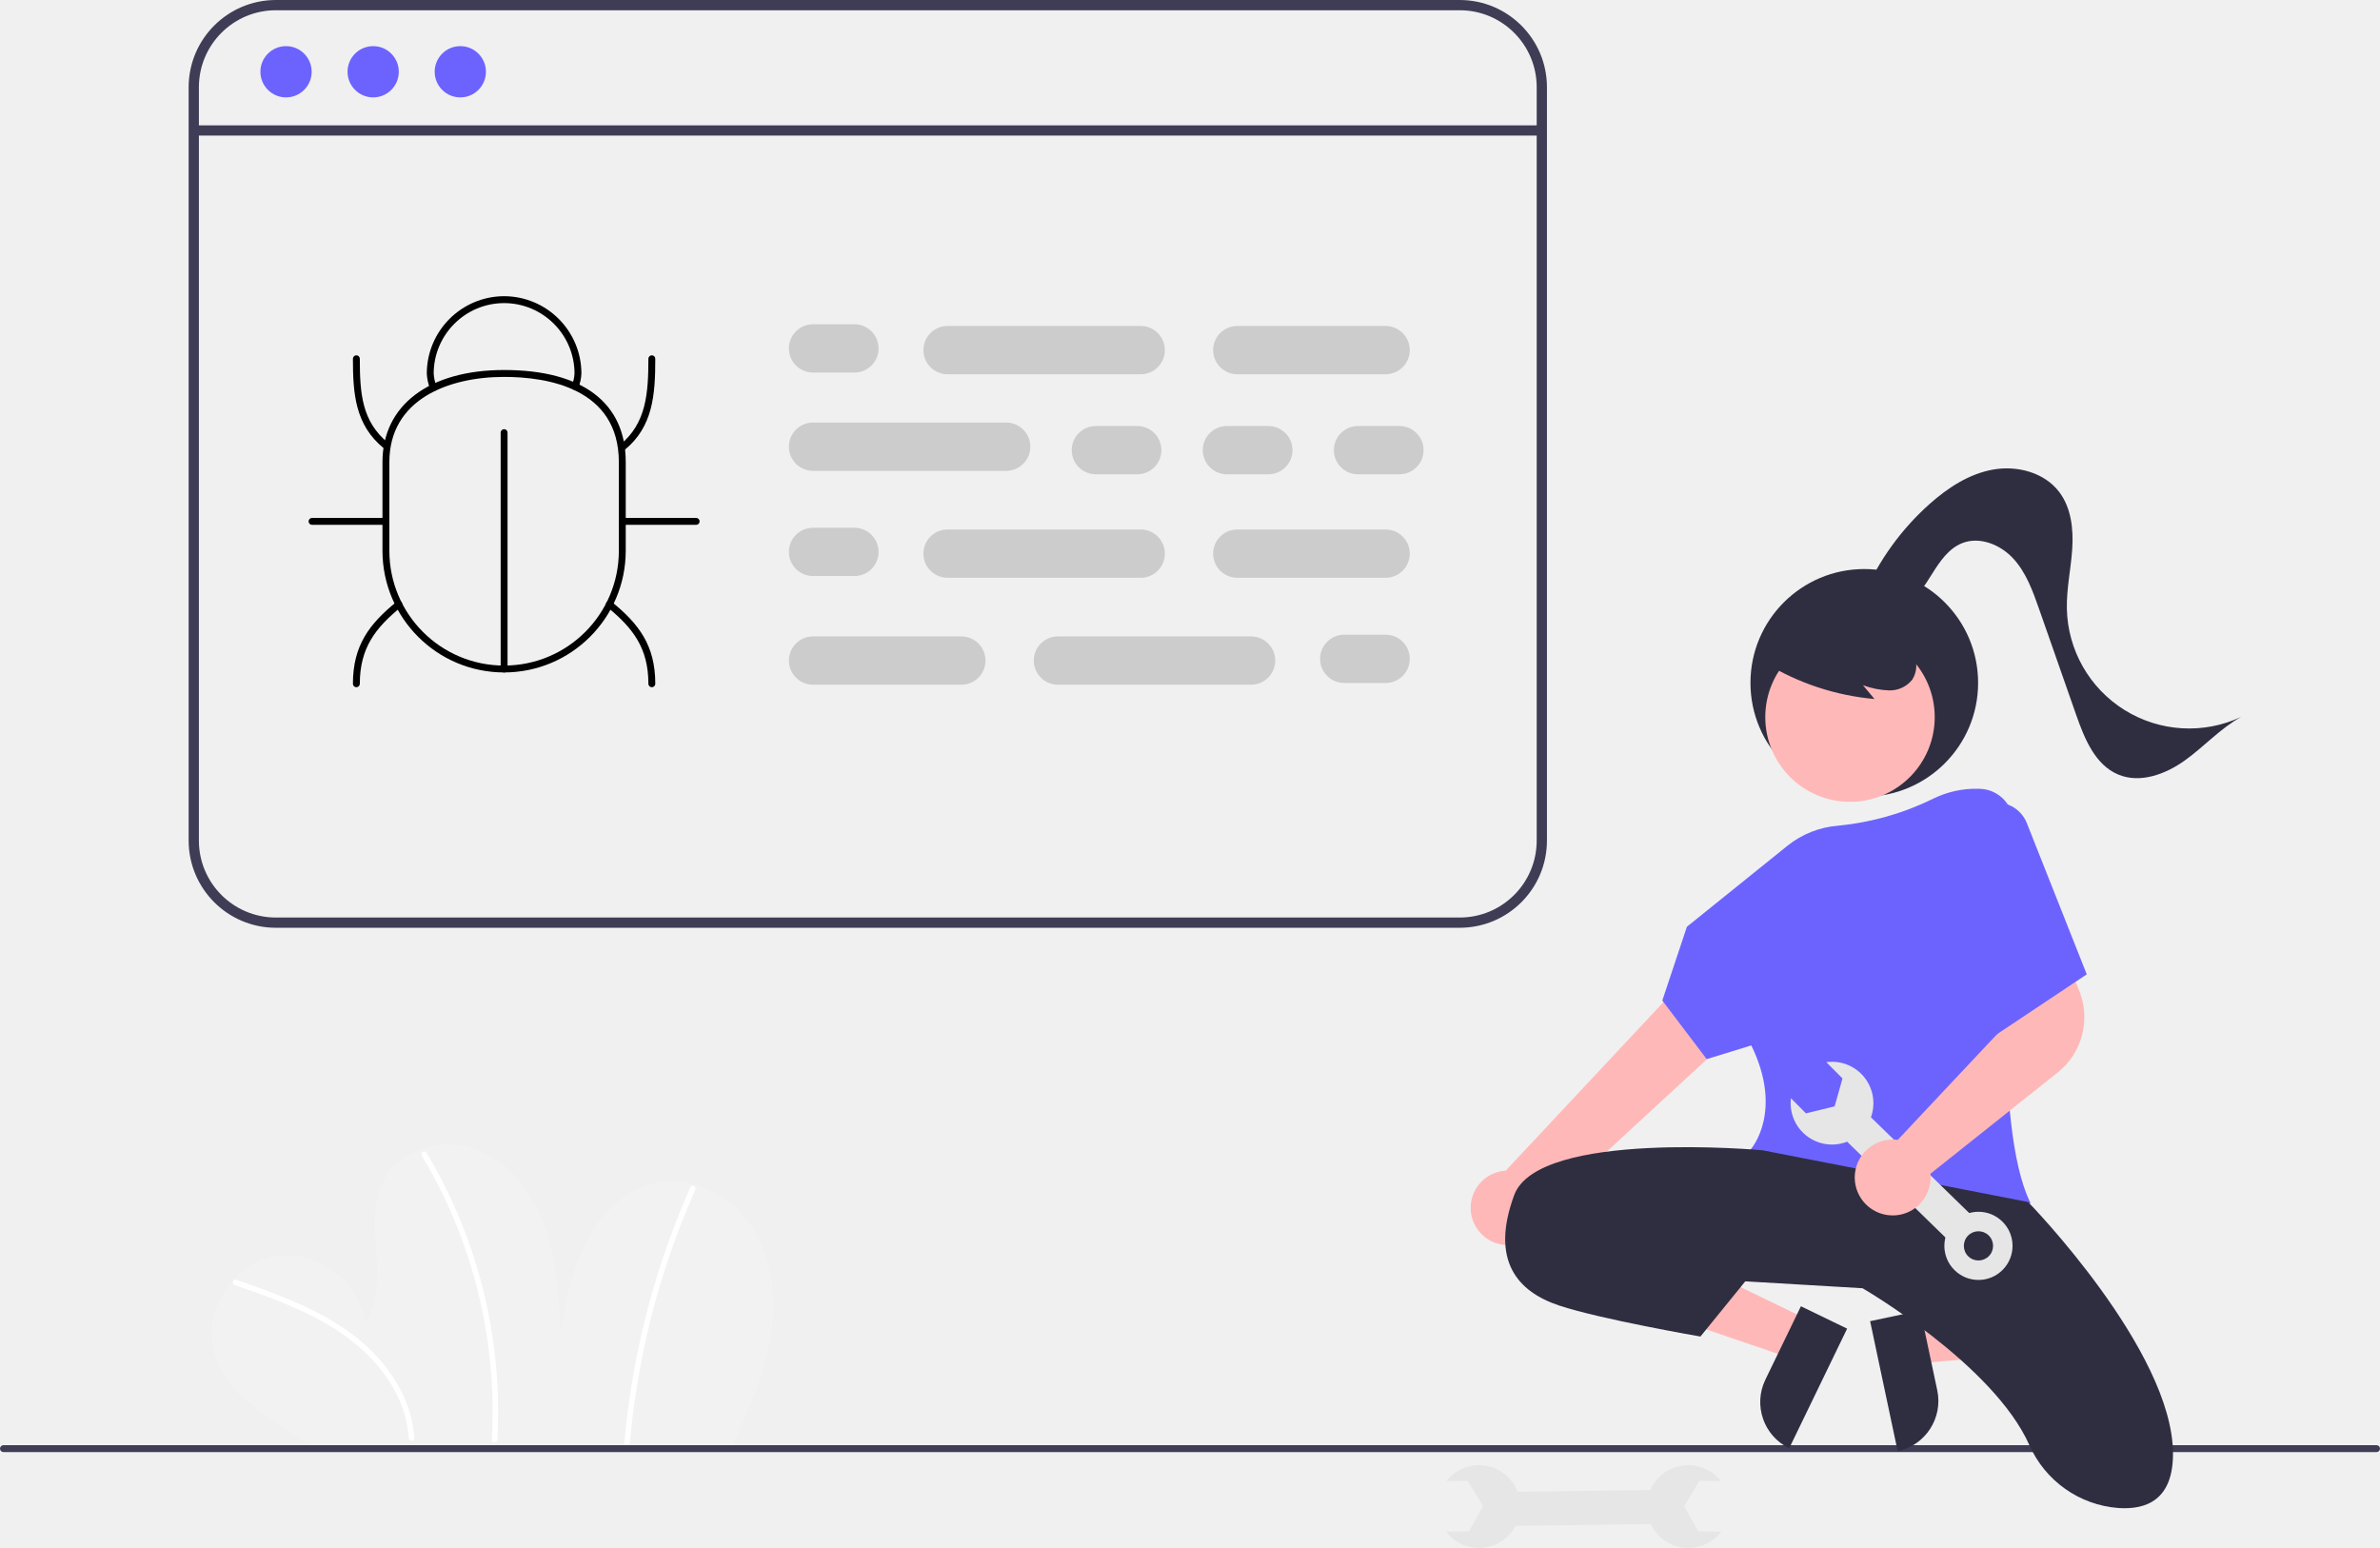
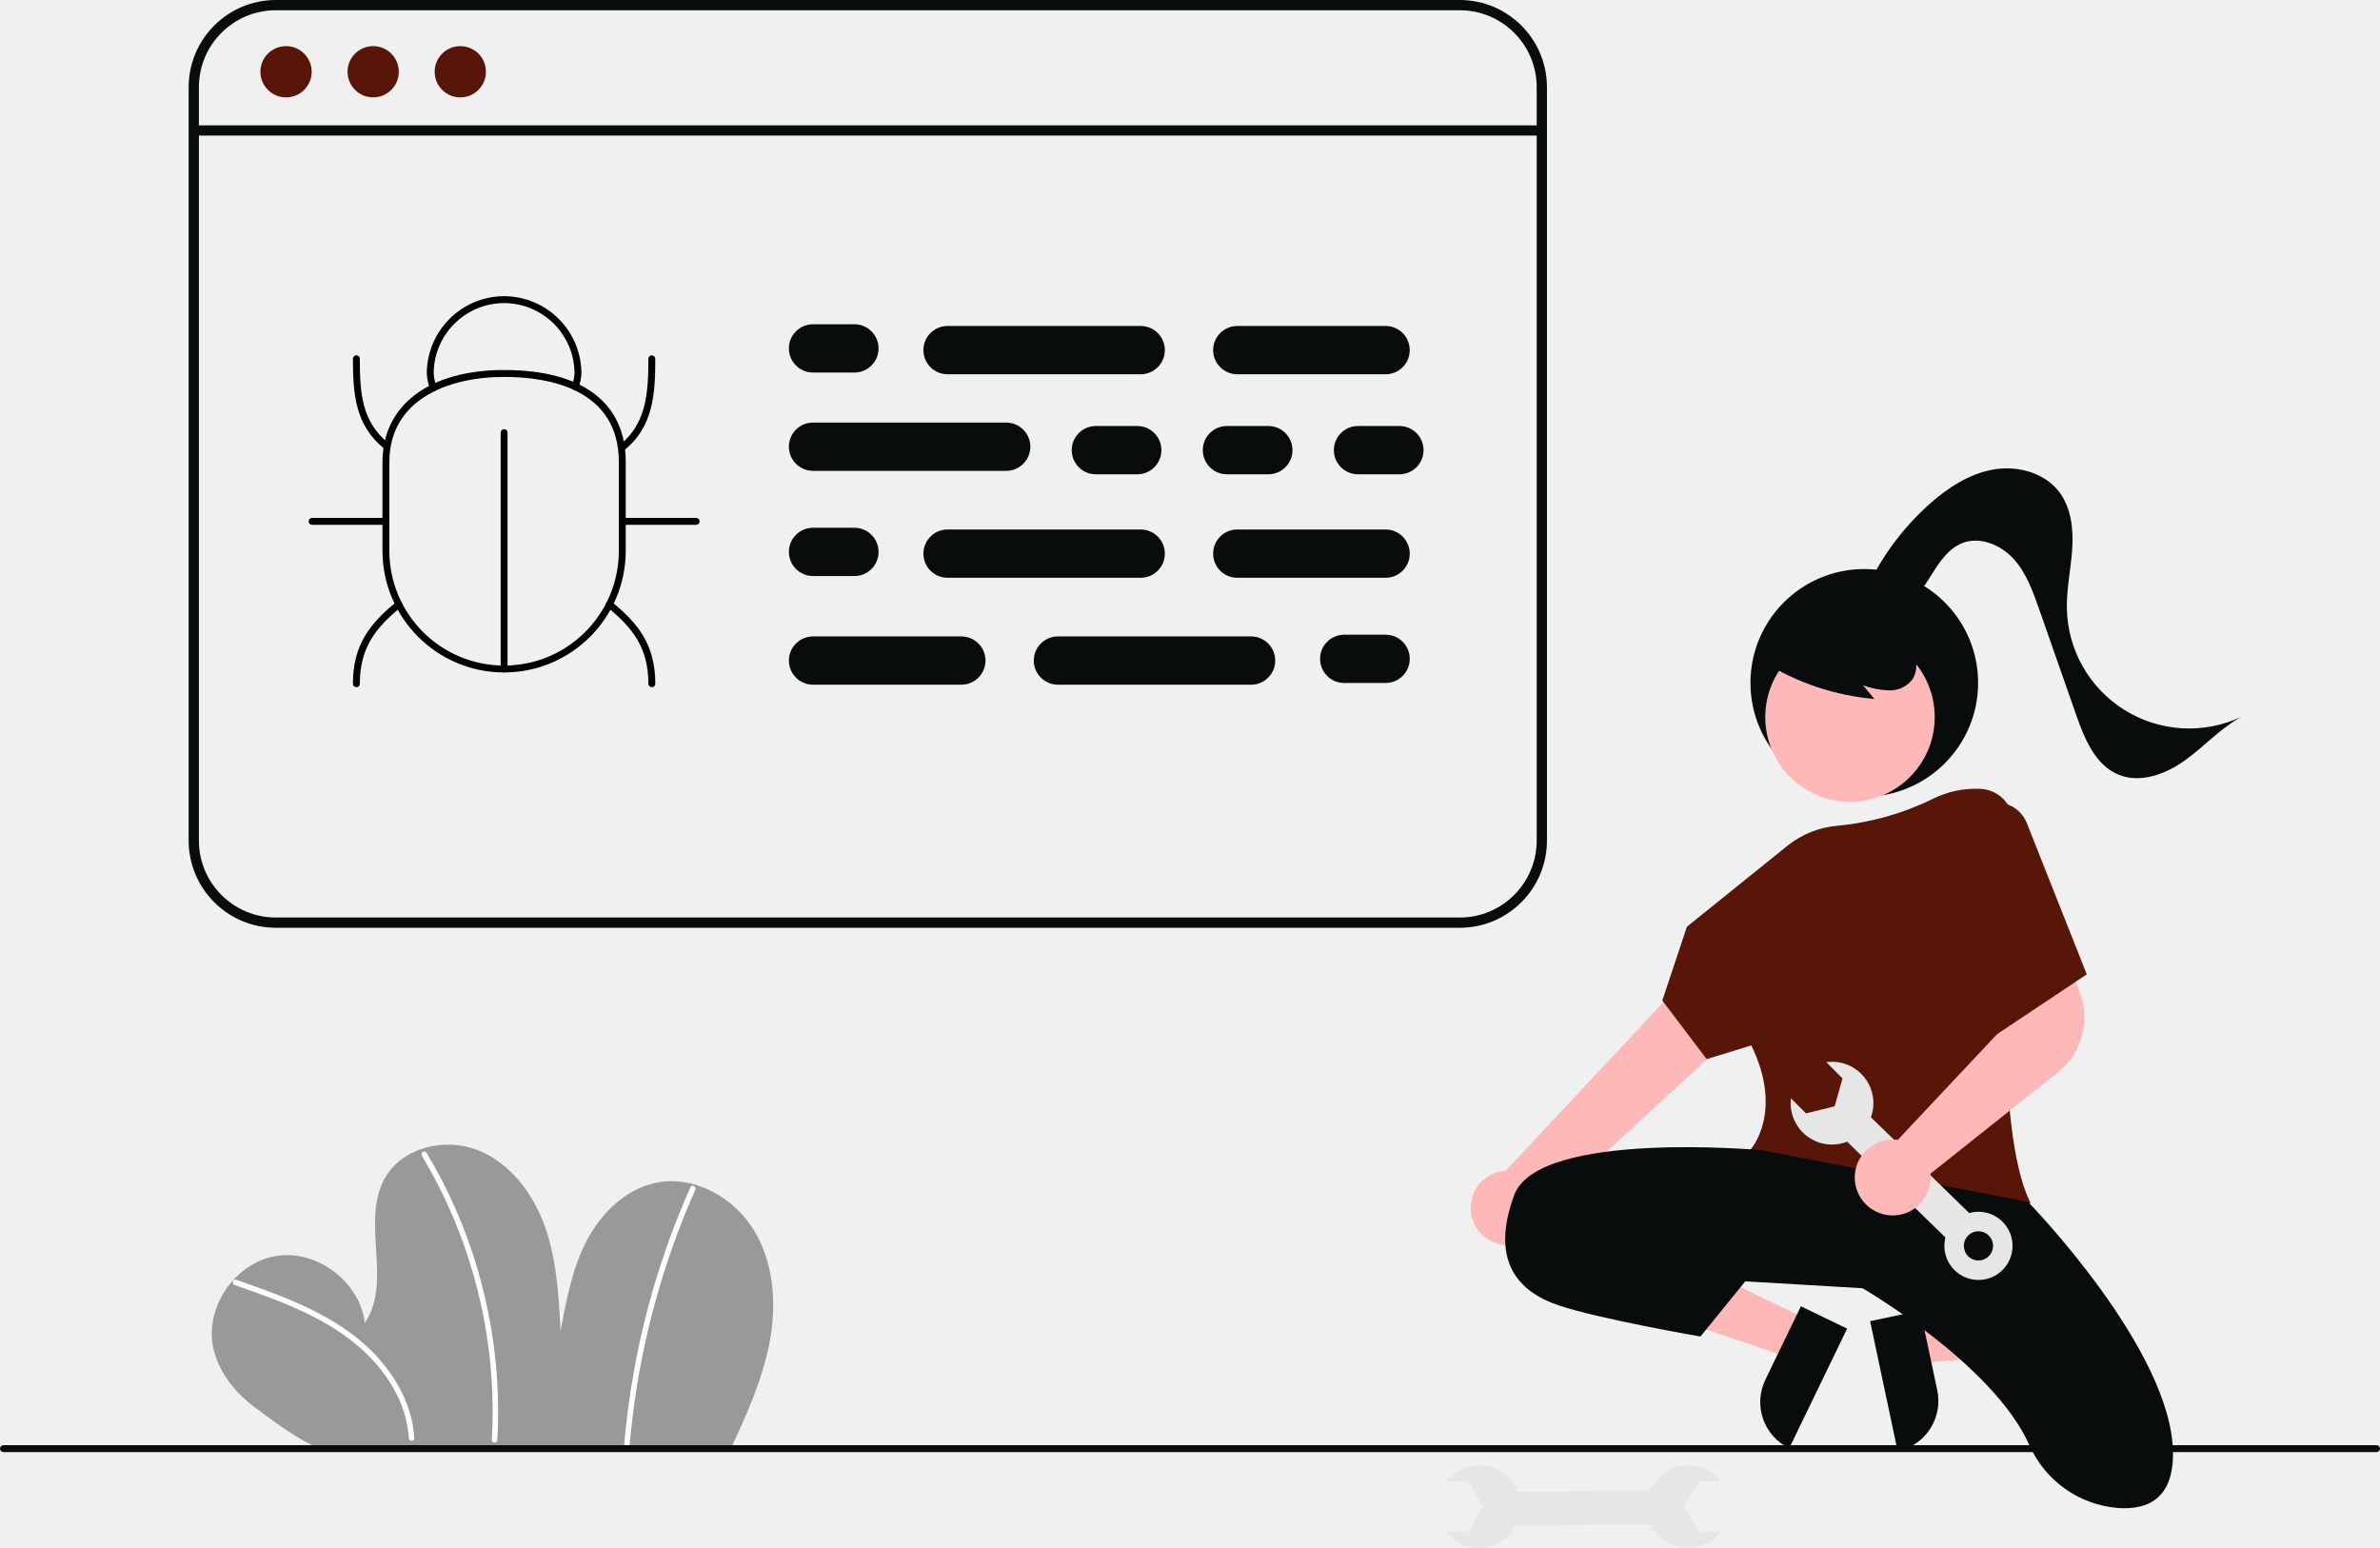
<svg xmlns="http://www.w3.org/2000/svg" id="b42fa47e-1c96-4065-899a-c733dc223382" data-name="Layer 1" width="690" height="448.759" viewBox="0 0 690 448.759">
-   <path d="M466.813,645.731c4.668-10.084,9.333-20.317,11.359-31.242s1.176-22.783-4.627-32.259-17.228-15.902-28.132-13.76c-8.955,1.759-16.146,8.813-20.357,16.91S419.158,602.61,417.52,611.588c-.529-10.2-1.09-20.564-4.478-30.2s-10.06-18.615-19.569-22.343-21.879-.796-26.891,8.103c-7.061,12.538,2.302,30.125-5.817,42.006-1.393-11.917-13.855-21.332-25.699-19.416s-20.701,14.781-18.265,26.529c1.45,6.99,6.219,12.936,11.922,17.232s12.334,9.274,18.895,12.09Z" transform="translate(-255 -225.6204)" fill="#f2f2f2" />
+   <path d="M466.813,645.731c4.668-10.084,9.333-20.317,11.359-31.242s1.176-22.783-4.627-32.259-17.228-15.902-28.132-13.76c-8.955,1.759-16.146,8.813-20.357,16.91S419.158,602.61,417.52,611.588c-.529-10.2-1.09-20.564-4.478-30.2s-10.06-18.615-19.569-22.343-21.879-.796-26.891,8.103c-7.061,12.538,2.302,30.125-5.817,42.006-1.393-11.917-13.855-21.332-25.699-19.416s-20.701,14.781-18.265,26.529c1.45,6.99,6.219,12.936,11.922,17.232s12.334,9.274,18.895,12.09Z" transform="translate(-255 -225.6204)" fill="#999999" />
  <path d="M323.02,598.158c9.408,3.289,18.903,6.614,27.492,11.756,7.698,4.608,14.553,10.812,18.882,18.757a33.356,33.356,0,0,1,4.126,13.859c.063,1.018,1.655,1.025,1.592,0-.557-9.061-4.972-17.353-11.087-23.911-6.704-7.19-15.392-12.1-24.361-15.91-5.318-2.259-10.769-4.179-16.221-6.085-.969-.339-1.385,1.198-.423,1.535Z" transform="translate(-255 -225.6204)" fill="#fff" />
  <path d="M377.287,560.625a143.383,143.383,0,0,1,13.791,30.616,145.117,145.117,0,0,1,6.361,32.968,143.305,143.305,0,0,1,.152,18.837c-.059,1.023,1.533,1.02,1.592,0a145.194,145.194,0,0,0-2.04-33.82,146.926,146.926,0,0,0-9.769-32.44,143.25,143.25,0,0,0-8.712-16.963.796.796,0,0,0-1.374.803Z" transform="translate(-255 -225.6204)" fill="#fff" />
  <path d="M455.188,569.767a232.044,232.044,0,0,0-17.116,57.578q-1.342,8.365-2.078,16.812c-.089,1.02,1.503,1.014,1.592,0a231.209,231.209,0,0,1,12.738-58.025q2.834-7.892,6.239-15.562c.412-.928-.959-1.739-1.374-.803Z" transform="translate(-255 -225.6204)" fill="#fff" />
  <rect x="709.176" y="639.478" width="9.882" height="46.588" transform="translate(1112.595 -285.4804) rotate(89.25872)" fill="#e6e6e6" />
  <path d="M754.027,669.616l-6.653-.019-4.112-7.337,4.445-7.312,6.181.018a11.999,11.999,0,1,0,.139,14.651Z" transform="translate(-255 -225.6204)" fill="#e6e6e6" />
  <path d="M674.208,669.616l6.653-.019,4.112-7.337-4.445-7.312-6.181.018a11.999,11.999,0,1,1-.139,14.651Z" transform="translate(-255 -225.6204)" fill="#e6e6e6" />
-   <path d="M944,646.59H256a1,1,0,0,1,0-2H944a1,1,0,0,1,0,2Z" transform="translate(-255 -225.6204)" fill="#3f3d56" />
-   <circle cx="540.486" cy="197.969" r="33" fill="#2f2e41" />
+   <path d="M944,646.59H256a1,1,0,0,1,0-2H944a1,1,0,0,1,0,2Z" transform="translate(-255 -225.6204)" fill="#090C0C" />
+   <circle cx="540.486" cy="197.969" r="33" fill="#090C0C" />
  <polygon points="553.859 383.226 556.401 395.219 603.871 391.124 600.12 373.423 553.859 383.226" fill="#ffb8b8" />
-   <path d="M789.188,618.497h38.531a0,0,0,0,1,0,0v14.887a0,0,0,0,1,0,0H804.075a14.887,14.887,0,0,1-14.887-14.887v0A0,0,0,0,1,789.188,618.497Z" transform="translate(108.7105 1320.973) rotate(-101.9647)" fill="#2f2e41" />
+   <path d="M789.188,618.497h38.531a0,0,0,0,1,0,0v14.887a0,0,0,0,1,0,0H804.075a14.887,14.887,0,0,1-14.887-14.887v0A0,0,0,0,1,789.188,618.497Z" transform="translate(108.7105 1320.973) rotate(-101.9647)" fill="#090C0C" />
  <polygon points="524.12 382.586 518.777 393.621 473.673 378.264 481.559 361.979 524.12 382.586" fill="#ffb8b8" />
-   <path d="M771.037,617.456h23.644a0,0,0,0,1,0,0v14.887a0,0,0,0,1,0,0H756.151a0,0,0,0,1,0,0v0A14.887,14.887,0,0,1,771.037,617.456Z" transform="translate(-379.9408 824.8682) rotate(-64.16458)" fill="#2f2e41" />
+   <path d="M771.037,617.456h23.644a0,0,0,0,1,0,0v14.887a0,0,0,0,1,0,0H756.151a0,0,0,0,1,0,0v0A14.887,14.887,0,0,1,771.037,617.456Z" transform="translate(-379.9408 824.8682) rotate(-64.16458)" fill="#090C0C" />
  <path d="M690.259,586.414a10.743,10.743,0,0,0,12.709-10.48l74.374-68.571-18.47-14.305-67.337,71.943a10.801,10.801,0,0,0-1.275,21.413Z" transform="translate(-255 -225.6204)" fill="#ffb8b8" />
  <circle cx="536.344" cy="207.898" r="24.561" fill="#ffb8b8" />
-   <path d="M813.386,577.893c-17.229 0-37.978-3.628-50.779-18.477l-.288-.334.297-.328c.097-.107,9.514-10.869.111-30.061L749.799,532.67,736.929,515.681l7.13-21.389,29.177-23.504a26.751,26.751,0,0,1,14.611-5.789,80.211,80.211,0,0,0,27.785-7.913,27.906,27.906,0,0,1,12.8-2.798l.574.016a9.95,9.95,0,0,1,9.641,10.708c-1.979,25.63-5.472,87.543,4.792,108.861l.265.551-.592.15A136.113,136.113,0,0,1,813.386,577.893Z" transform="translate(-255 -225.6204)" fill="#6c63ff" />
-   <path d="M765.986,559.09s-65-6-72,13,1,28,13,32,41,9,41,9l13-16,34,2s37.885,21.973,48.36,45.474A30.762,30.762,0,0,0,869.123,662.802c8.398.584,15.863-2.587,15.863-15.712,0-30-42-73-42-73Z" transform="translate(-255 -225.6204)" fill="#2f2e41" />
-   <path d="M716.486,588.59s17-5,44,8" transform="translate(-255 -225.6204)" fill="#2f2e41" />
-   <path d="M766.843,417.855a73.041,73.041,0,0,0,31.599,10.412l-3.331-3.991a24.477,24.477,0,0,0,7.561,1.501,8.281,8.281,0,0,0,6.75-3.159,7.702,7.702,0,0,0,.516-7.115,14.589,14.589,0,0,0-4.589-5.739,27.323,27.323,0,0,0-25.431-4.545,16.33,16.33,0,0,0-7.595,4.872,9.236,9.236,0,0,0-1.863,8.561" transform="translate(-255 -225.6204)" fill="#2f2e41" />
-   <path d="M795.309,398.224A75.485,75.485,0,0,1,814.446,371.703c5.292-4.703,11.472-8.743,18.446-9.963s14.833.87,19.111,6.511c3.498,4.613,4.152,10.793,3.767,16.569s-1.676,11.497-1.553,17.284a35.468,35.468,0,0,0,50.527,31.351c-6.022,3.329-10.714,8.598-16.305,12.608s-12.963,6.76-19.312,4.11c-6.718-2.804-9.8-10.419-12.206-17.29L846.189,402.244c-1.824-5.209-3.739-10.572-7.462-14.645s-9.765-6.557-14.889-4.509c-3.884,1.552-6.413,5.258-8.63,8.804s-4.557,7.32-8.304,9.179-9.298.715-10.523-3.285" transform="translate(-255 -225.6204)" fill="#2f2e41" />
+   <path d="M813.386,577.893c-17.229 0-37.978-3.628-50.779-18.477l-.288-.334.297-.328c.097-.107,9.514-10.869.111-30.061L749.799,532.67,736.929,515.681l7.13-21.389,29.177-23.504a26.751,26.751,0,0,1,14.611-5.789,80.211,80.211,0,0,0,27.785-7.913,27.906,27.906,0,0,1,12.8-2.798l.574.016a9.95,9.95,0,0,1,9.641,10.708c-1.979,25.63-5.472,87.543,4.792,108.861l.265.551-.592.15A136.113,136.113,0,0,1,813.386,577.893Z" transform="translate(-255 -225.6204)" fill="#571607" />
+   <path d="M765.986,559.09s-65-6-72,13,1,28,13,32,41,9,41,9l13-16,34,2s37.885,21.973,48.36,45.474A30.762,30.762,0,0,0,869.123,662.802c8.398.584,15.863-2.587,15.863-15.712,0-30-42-73-42-73Z" transform="translate(-255 -225.6204)" fill="#090C0C" />
+   <path d="M716.486,588.59s17-5,44,8" transform="translate(-255 -225.6204)" fill="#090C0C" />
+   <path d="M766.843,417.855a73.041,73.041,0,0,0,31.599,10.412l-3.331-3.991a24.477,24.477,0,0,0,7.561,1.501,8.281,8.281,0,0,0,6.75-3.159,7.702,7.702,0,0,0,.516-7.115,14.589,14.589,0,0,0-4.589-5.739,27.323,27.323,0,0,0-25.431-4.545,16.33,16.33,0,0,0-7.595,4.872,9.236,9.236,0,0,0-1.863,8.561" transform="translate(-255 -225.6204)" fill="#090C0C" />
+   <path d="M795.309,398.224A75.485,75.485,0,0,1,814.446,371.703c5.292-4.703,11.472-8.743,18.446-9.963s14.833.87,19.111,6.511c3.498,4.613,4.152,10.793,3.767,16.569s-1.676,11.497-1.553,17.284a35.468,35.468,0,0,0,50.527,31.351c-6.022,3.329-10.714,8.598-16.305,12.608s-12.963,6.76-19.312,4.11c-6.718-2.804-9.8-10.419-12.206-17.29L846.189,402.244c-1.824-5.209-3.739-10.572-7.462-14.645s-9.765-6.557-14.889-4.509c-3.884,1.552-6.413,5.258-8.63,8.804s-4.557,7.32-8.304,9.179-9.298.715-10.523-3.285" transform="translate(-255 -225.6204)" fill="#090C0C" />
  <rect x="802.919" y="543.314" width="9.882" height="46.588" transform="translate(-416.7474 524.1384) rotate(-45.74128)" fill="#e6e6e6" />
  <path d="M821.51,579.909a9.882,9.882,0,1,0,13.975-.181A9.882,9.882,0,0,0,821.51,579.909Zm10.111,9.853a4.235,4.235,0,1,1-.077-5.989A4.235,4.235,0,0,1,831.621,589.762Z" transform="translate(-255 -225.6204)" fill="#e6e6e6" />
  <path d="M784.48,533.549l4.69,4.718-2.28,8.096-8.314,2.028-4.358-4.383a11.999,11.999,0,1,0,10.262-10.458Z" transform="translate(-255 -225.6204)" fill="#e6e6e6" />
  <path d="M803.736,577.979a11.579,11.579,0,0,1-1.268-.07,11.023,11.023,0,0,1-9.68-9.681,11.003,11.003,0,0,1,10.931-12.25,10.625,10.625,0,0,1,1.466.109L838.763,520.342l-3.505-11.685,17.605-7.892,4.934,12.06a20.49,20.49,0,0,1-6.177,23.672l-36.961,29.401a10.259,10.259,0,0,1,.06,1.079,11.018,11.018,0,0,1-3.664,8.197A10.872,10.872,0,0,1,803.736,577.979Z" transform="translate(-255 -225.6204)" fill="#ffb8b8" />
-   <path d="M829.986,459.09h0a9.453,9.453,0,0,1,12.628,5.156l17.372,43.844-27,18Z" transform="translate(-255 -225.6204)" fill="#6c63ff" />
-   <path d="M703.486,469.327V250.883a25.298,25.298,0,0,0-25.262-25.262H334.954a25.298,25.298,0,0,0-25.262,25.262V469.327a25.298,25.298,0,0,0,25.262,25.262H678.224A25.298,25.298,0,0,0,703.486,469.327ZM334.954,491.618a22.317,22.317,0,0,1-22.29-22.29V250.883a22.317,22.317,0,0,1,22.29-22.29H678.224a22.317,22.317,0,0,1,22.29,22.29V469.327a22.317,22.317,0,0,1-22.29,22.29Z" transform="translate(-255 -225.6204)" fill="#3f3d56" />
-   <path d="M700.514,264.924H312.664a1.486,1.486,0,1,1,0-2.972H700.514a1.486,1.486,0,0,1,0,2.972Z" transform="translate(-255 -225.6204)" fill="#3f3d56" />
-   <circle cx="82.926" cy="20.804" r="7.43" fill="#6c63ff" />
-   <circle cx="108.188" cy="20.804" r="7.43" fill="#6c63ff" />
-   <circle cx="133.451" cy="20.804" r="7.43" fill="#6c63ff" />
+   <path d="M829.986,459.09h0a9.453,9.453,0,0,1,12.628,5.156l17.372,43.844-27,18Z" transform="translate(-255 -225.6204)" fill="#571607" />
+   <path d="M703.486,469.327V250.883a25.298,25.298,0,0,0-25.262-25.262H334.954a25.298,25.298,0,0,0-25.262,25.262V469.327a25.298,25.298,0,0,0,25.262,25.262H678.224A25.298,25.298,0,0,0,703.486,469.327ZM334.954,491.618a22.317,22.317,0,0,1-22.29-22.29V250.883a22.317,22.317,0,0,1,22.29-22.29H678.224a22.317,22.317,0,0,1,22.29,22.29V469.327a22.317,22.317,0,0,1-22.29,22.29Z" transform="translate(-255 -225.6204)" fill="#090C0C" />
+   <path d="M700.514,264.924H312.664a1.486,1.486,0,1,1,0-2.972H700.514a1.486,1.486,0,0,1,0,2.972Z" transform="translate(-255 -225.6204)" fill="#090C0C" />
+   <circle cx="82.926" cy="20.804" r="7.43" fill="#571607" />
+   <circle cx="108.188" cy="20.804" r="7.43" fill="#571607" />
+   <circle cx="133.451" cy="20.804" r="7.43" fill="#571607" />
  <path d="M443.979,424.852a1.0 1,0,0,1-1-1c0-10.427-4.571-16.242-11.945-22.247a1.0 1,0,1,1,1.263-1.551c7.83,6.375,12.683,12.58,12.683,23.798A1.0 1,0,0,1,443.979,424.852Z" transform="translate(-255 -225.6204)" />
  <path d="M358.317,424.852a1.0 1,0,0,1-1-1c0-11.218,4.853-17.423,12.683-23.798a1.0 1,0,1,1,1.263,1.551c-7.375,6.005-11.945,11.821-11.945,22.247A1.0 1,0,0,1,358.317,424.852Z" transform="translate(-255 -225.6204)" />
  <path d="M435.413,356.322a1,1,0,0,1-.632-1.775c7.581-6.171,8.197-14.938,8.197-24.923a1,1,0,0,1,2,0c0,10.505-.672,19.748-8.935,26.474A.994.994,0,0,1,435.413,356.322Z" transform="translate(-255 -225.6204)" />
  <path d="M366.882,355.787a.994.994,0,0,1-.631-.225c-8.263-6.727-8.935-15.727-8.935-25.939a1,1,0,0,1,2,0c0,10.037.604,18.206,8.198,24.388a1,1,0,0,1-.632,1.775Z" transform="translate(-255 -225.6204)" />
  <path d="M456.828,377.772H435.413a1,1,0,0,1,0-2h21.416a1,1,0,1,1,0,2Z" transform="translate(-255 -225.6204)" />
  <path d="M366.883,377.772H345.467a1,1,0,0,1,0-2H366.883a1,1,0,0,1,0,2Z" transform="translate(-255 -225.6204)" />
  <path d="M401.148,420.569a1.0 1,0,0,1-1-1V351.039a1,1,0,0,1,2,0v68.53A1.0 1,0,0,1,401.148,420.569Z" transform="translate(-255 -225.6204)" />
  <path d="M401.148,420.569A35.305,35.305,0,0,1,365.883,385.304V359.586c0-16.468,13.513-26.699,35.265-26.699,22.741,0,35.265,9.482,35.265,26.699v25.717A35.305,35.305,0,0,1,401.148,420.569Zm0-85.681c-16.081,0-33.265,6.488-33.265,24.699v25.717a33.265,33.265,0,1,0,66.53,0V359.586C434.413,338.097,413.571,334.888,401.148,334.888Z" transform="translate(-255 -225.6204)" />
  <path d="M380.651,339.062a1,1,0,0,1-.929-.63,14.088,14.088,0,0,1-.988-4.532A22.476,22.476,0,0,1,401.089,311.491h.115a22.467,22.467,0,0,1,22.359,22.357,12.227,12.227,0,0,1-.91,4.211,1,1,0,0,1-1.85-.761,10.195,10.195,0,0,0,.761-3.487,20.454,20.454,0,0,0-20.363-20.32h-.11a20.461,20.461,0,0,0-20.359,20.362,12.076,12.076,0,0,0,.847,3.838,1.001,1.001,0,0,1-.928,1.371Z" transform="translate(-255 -225.6204)" />
-   <path d="M502.71,333.623h-12a7,7,0,0,1,0-14h12a7,7,0,0,1,0,14Z" transform="translate(-255 -225.6204)" fill="#ccc" />
-   <path d="M584.71,363.123h-12a7,7,0,0,1,0-14h12a7,7,0,0,1,0,14Z" transform="translate(-255 -225.6204)" fill="#ccc" />
-   <path d="M622.71,363.123h-12a7,7,0,0,1,0-14h12a7,7,0,0,1,0,14Z" transform="translate(-255 -225.6204)" fill="#ccc" />
-   <path d="M660.71,363.123h-12a7,7,0,0,1,0-14h12a7,7,0,0,1,0,14Z" transform="translate(-255 -225.6204)" fill="#ccc" />
-   <path d="M585.71,334.123h-56a7,7,0,0,1,0-14h56a7,7,0,0,1,0,14Z" transform="translate(-255 -225.6204)" fill="#ccc" />
-   <path d="M546.71,362.123h-56a7,7,0,0,1,0-14h56a7,7,0,0,1,0,14Z" transform="translate(-255 -225.6204)" fill="#ccc" />
-   <path d="M656.71,334.123h-43a7,7,0,0,1,0-14h43a7,7,0,0,1,0,14Z" transform="translate(-255 -225.6204)" fill="#ccc" />
-   <path d="M502.71,392.623h-12a7,7,0,0,1,0-14h12a7,7,0,0,1,0,14Z" transform="translate(-255 -225.6204)" fill="#ccc" />
-   <path d="M585.71,393.123h-56a7,7,0,0,1,0-14h56a7,7,0,0,1,0,14Z" transform="translate(-255 -225.6204)" fill="#ccc" />
-   <path d="M656.71,393.123h-43a7,7,0,0,1,0-14h43a7,7,0,0,1,0,14Z" transform="translate(-255 -225.6204)" fill="#ccc" />
-   <path d="M637.71,416.623a7.008,7.008,0,0,1,7-7h12a7,7,0,0,1,0,14h-12A7.008,7.008,0,0,1,637.71,416.623Z" transform="translate(-255 -225.6204)" fill="#ccc" />
-   <path d="M554.71,417.123a7.008,7.008,0,0,1,7-7h56a7,7,0,0,1,0,14h-56A7.008,7.008,0,0,1,554.71,417.123Z" transform="translate(-255 -225.6204)" fill="#ccc" />
-   <path d="M483.71,417.123a7.008,7.008,0,0,1,7-7h43a7,7,0,0,1,0,14h-43A7.008,7.008,0,0,1,483.71,417.123Z" transform="translate(-255 -225.6204)" fill="#ccc" />
+   <path d="M502.71,333.623h-12a7,7,0,0,1,0-14h12a7,7,0,0,1,0,14Z" transform="translate(-255 -225.6204)" fill="#090C0C" />
+   <path d="M584.71,363.123h-12a7,7,0,0,1,0-14h12a7,7,0,0,1,0,14Z" transform="translate(-255 -225.6204)" fill="#090C0C" />
+   <path d="M622.71,363.123h-12a7,7,0,0,1,0-14h12a7,7,0,0,1,0,14Z" transform="translate(-255 -225.6204)" fill="#090C0C" />
+   <path d="M660.71,363.123h-12a7,7,0,0,1,0-14h12a7,7,0,0,1,0,14Z" transform="translate(-255 -225.6204)" fill="#090C0C" />
+   <path d="M585.71,334.123h-56a7,7,0,0,1,0-14h56a7,7,0,0,1,0,14Z" transform="translate(-255 -225.6204)" fill="#090C0C" />
+   <path d="M546.71,362.123h-56a7,7,0,0,1,0-14h56a7,7,0,0,1,0,14Z" transform="translate(-255 -225.6204)" fill="#090C0C" />
+   <path d="M656.71,334.123h-43a7,7,0,0,1,0-14h43a7,7,0,0,1,0,14Z" transform="translate(-255 -225.6204)" fill="#090C0C" />
+   <path d="M502.71,392.623h-12a7,7,0,0,1,0-14h12a7,7,0,0,1,0,14Z" transform="translate(-255 -225.6204)" fill="#090C0C" />
+   <path d="M585.71,393.123h-56a7,7,0,0,1,0-14h56a7,7,0,0,1,0,14Z" transform="translate(-255 -225.6204)" fill="#090C0C" />
+   <path d="M656.71,393.123h-43a7,7,0,0,1,0-14h43a7,7,0,0,1,0,14Z" transform="translate(-255 -225.6204)" fill="#090C0C" />
+   <path d="M637.71,416.623a7.008,7.008,0,0,1,7-7h12a7,7,0,0,1,0,14h-12A7.008,7.008,0,0,1,637.71,416.623Z" transform="translate(-255 -225.6204)" fill="#090C0C" />
+   <path d="M554.71,417.123a7.008,7.008,0,0,1,7-7h56a7,7,0,0,1,0,14h-56A7.008,7.008,0,0,1,554.71,417.123Z" transform="translate(-255 -225.6204)" fill="#090C0C" />
+   <path d="M483.71,417.123a7.008,7.008,0,0,1,7-7h43a7,7,0,0,1,0,14h-43A7.008,7.008,0,0,1,483.71,417.123Z" transform="translate(-255 -225.6204)" fill="#090C0C" />
</svg>
